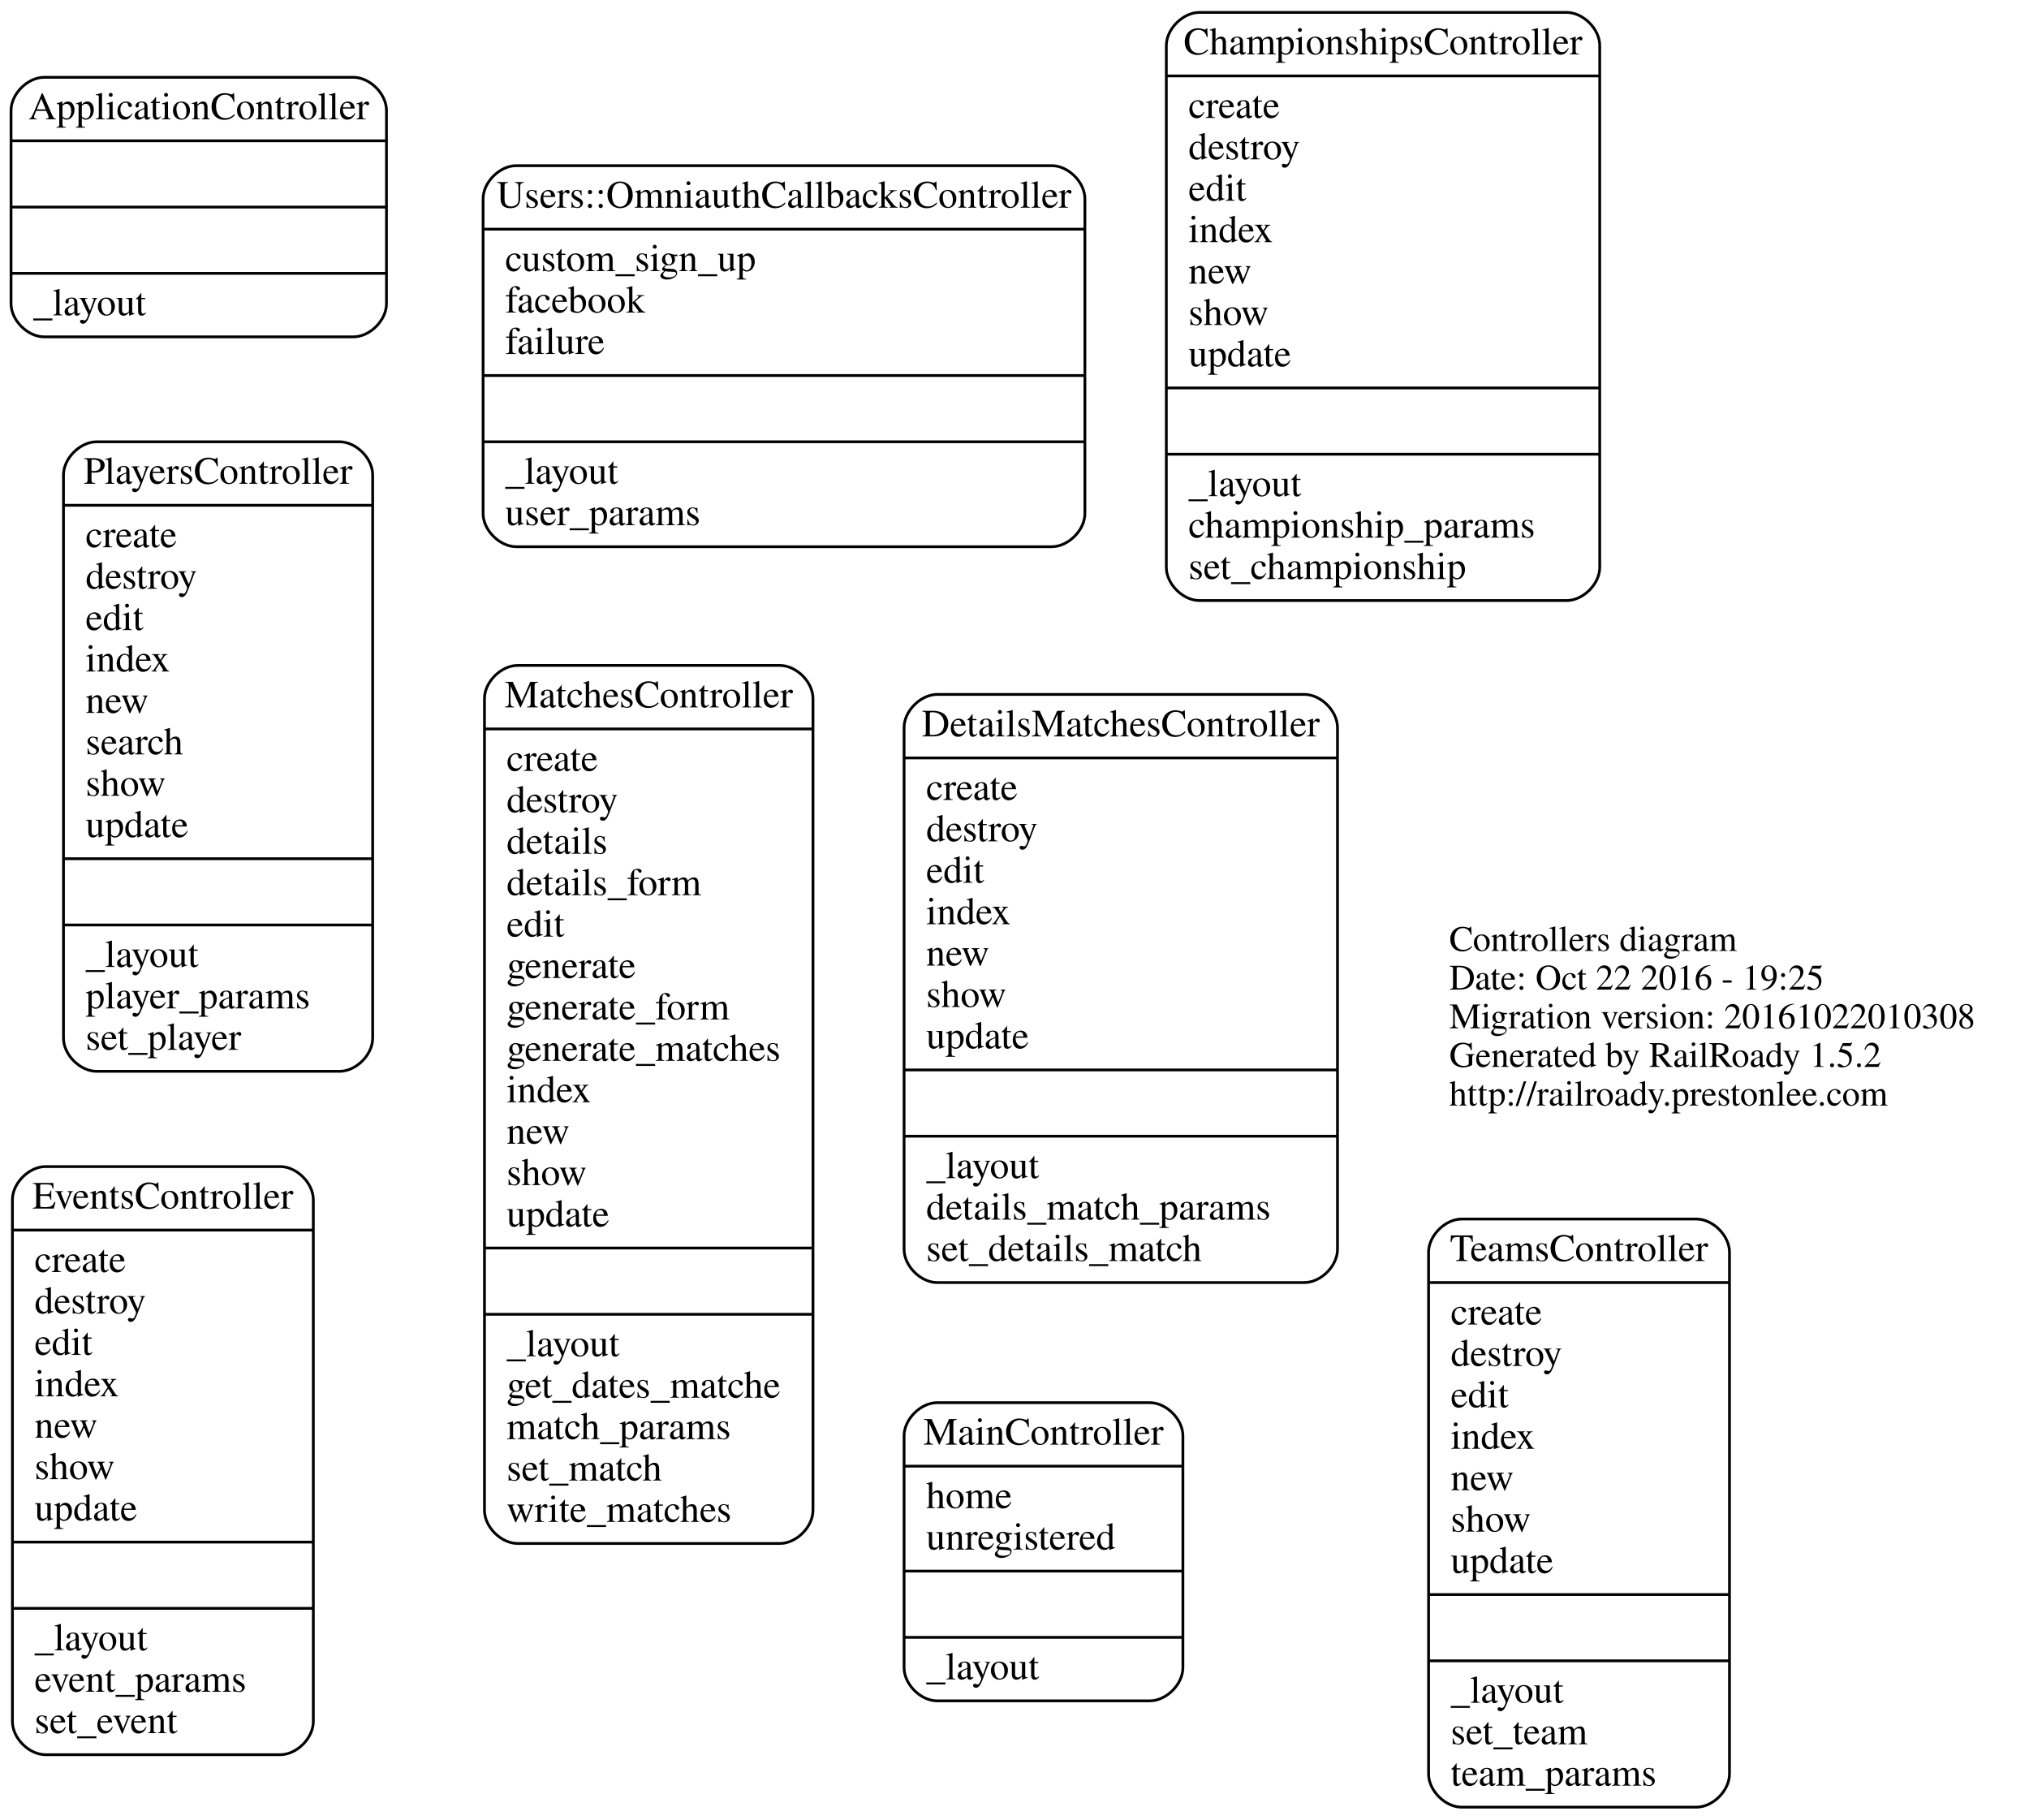
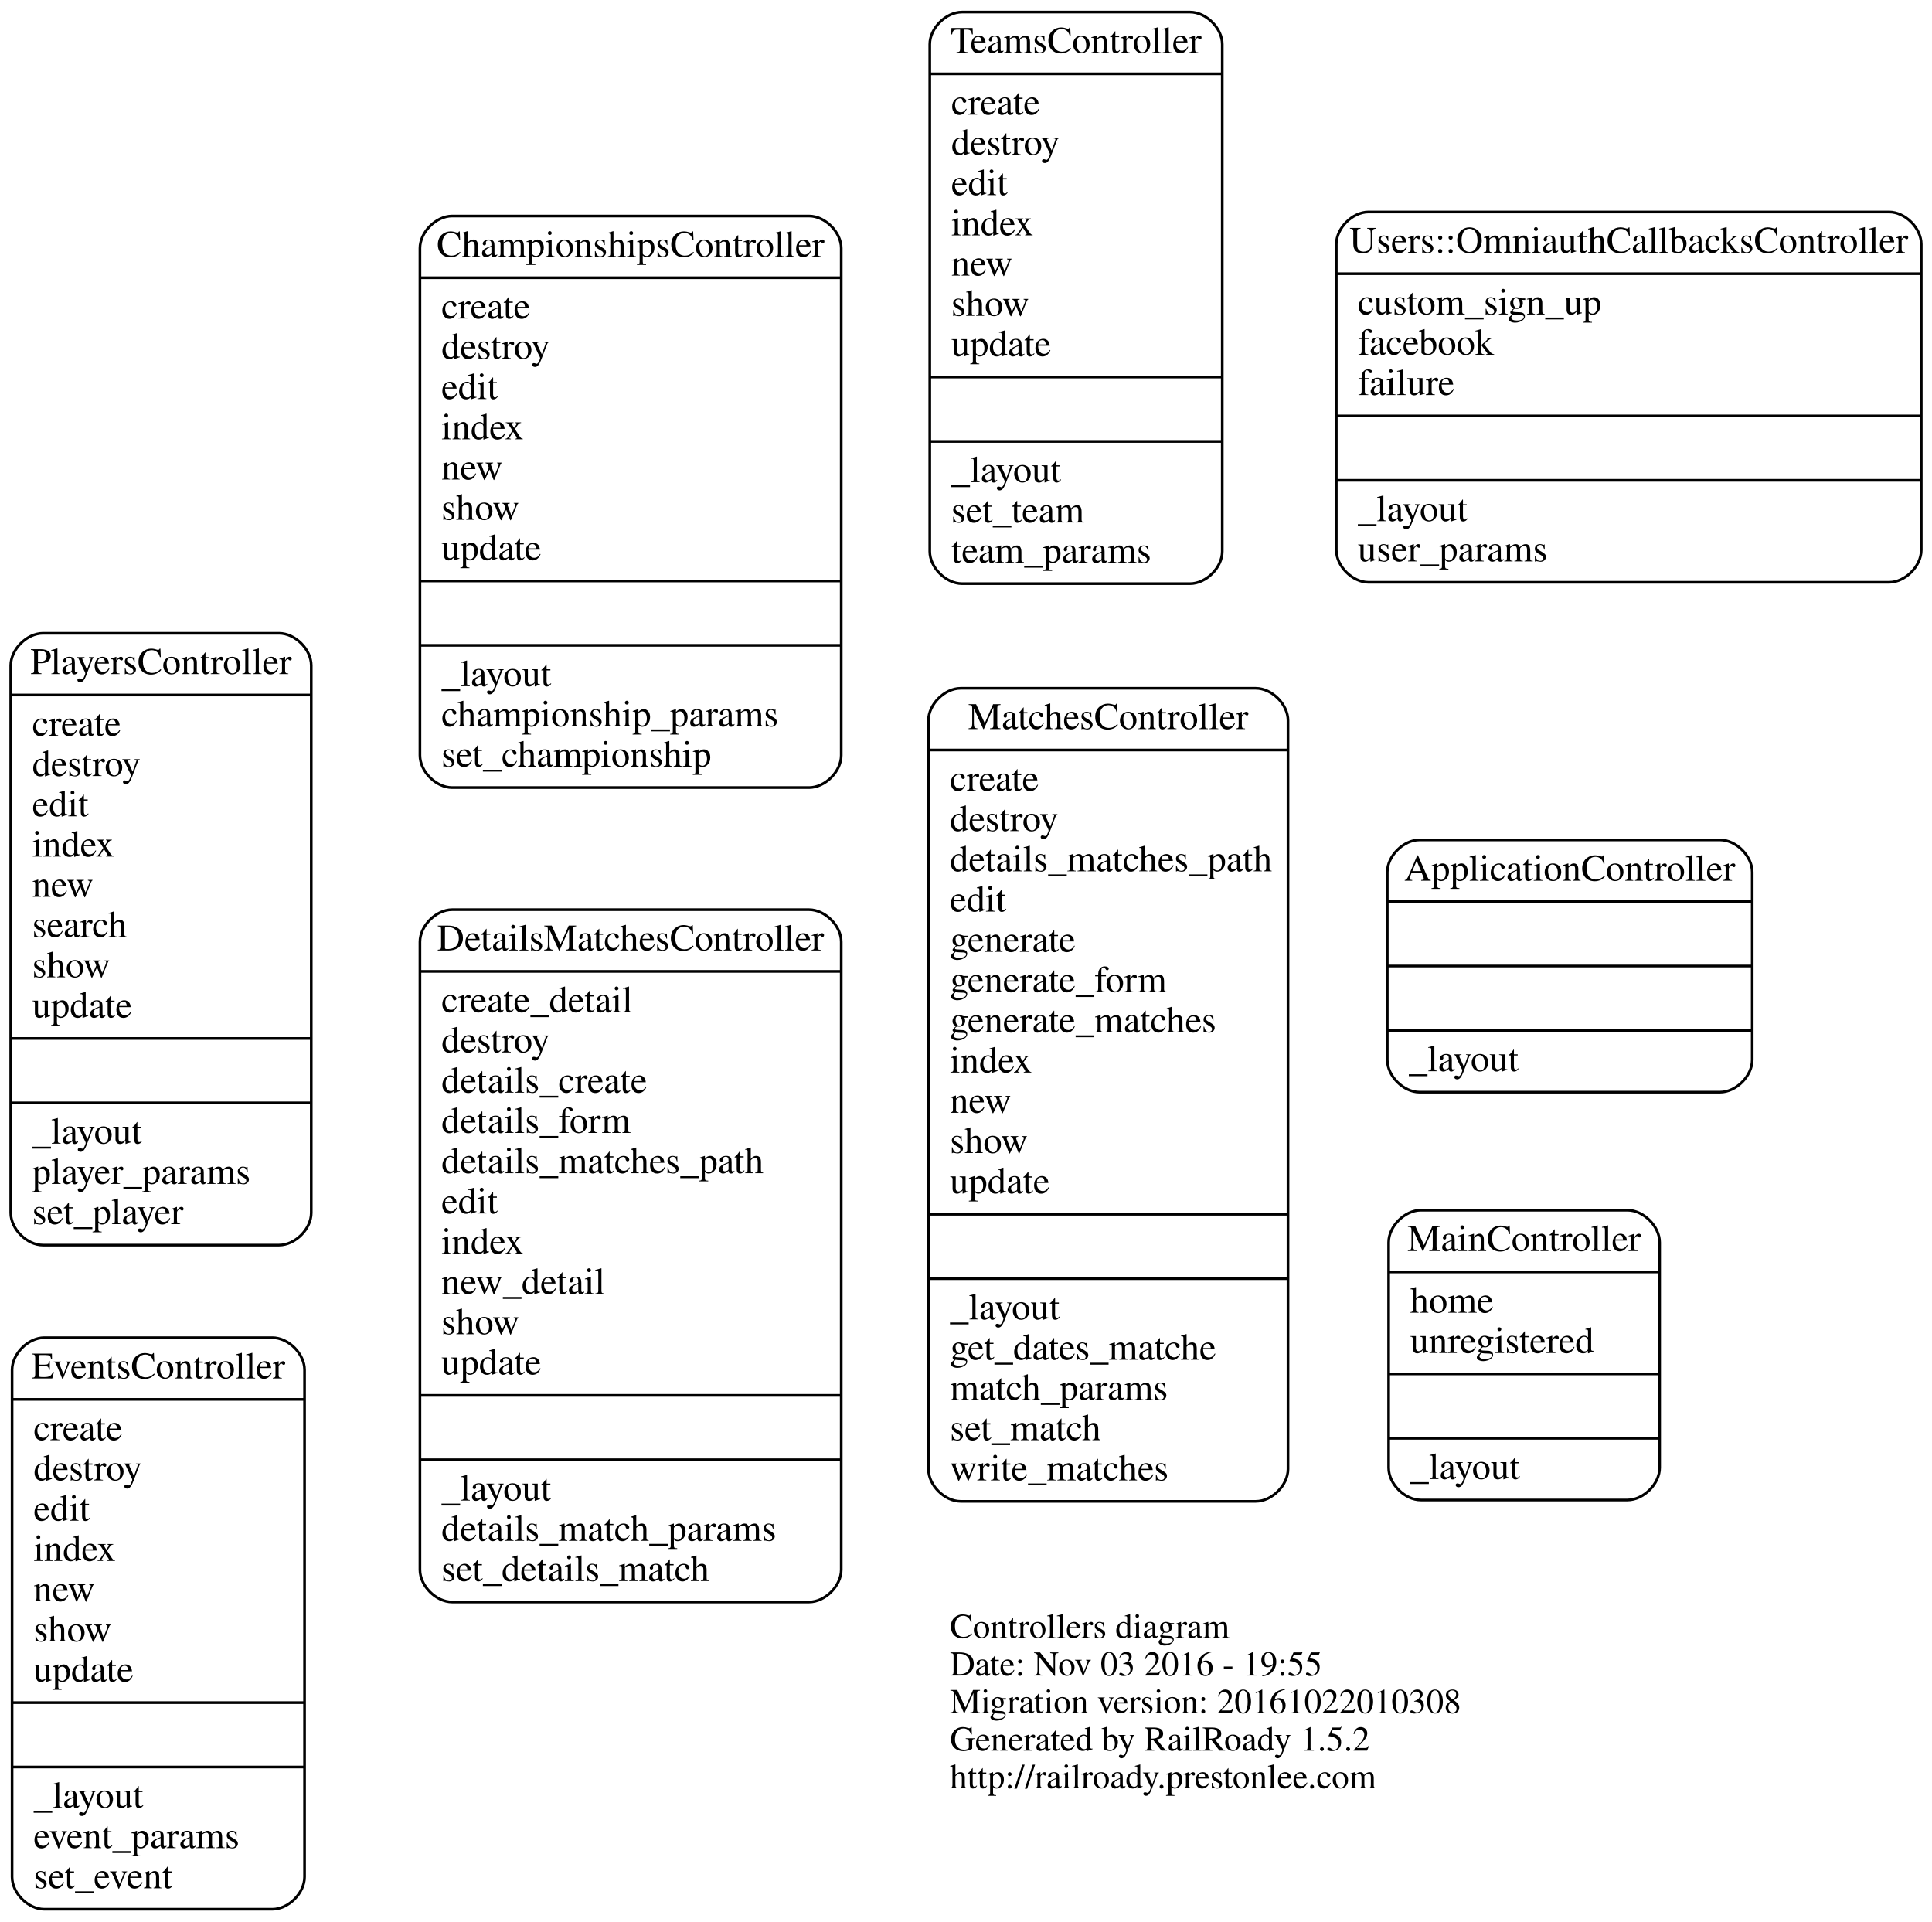
- <svg xmlns="http://www.w3.org/2000/svg" width="735pt" height="659pt" viewBox="0.00 0.00 735.00 659.00">
-   <g id="graph0" class="graph" transform="scale(1 1) rotate(0) translate(251 389)">
-     <polygon fill="none" stroke="none" points="-251,270 -251,-389 484,-389 484,270 -251,270" />
+ <svg xmlns="http://www.w3.org/2000/svg" width="720pt" height="716pt" viewBox="0.00 0.00 720.00 716.00">
+   <g id="graph0" class="graph" transform="scale(1 1) rotate(0) translate(251 465)">
+     <polygon fill="none" stroke="none" points="-251,251 -251,-465 469,-465 469,251 -251,251" />
    <g id="node1" class="node">
-       <text text-anchor="start" x="274" y="-44.6" font-family="Times,serif" font-size="13.00">Controllers diagram</text>
-       <text text-anchor="start" x="274" y="-30.6" font-family="Times,serif" font-size="13.00">Date: Oct 22 2016 - 19:25</text>
-       <text text-anchor="start" x="274" y="-16.6" font-family="Times,serif" font-size="13.00">Migration version: 20161022010308</text>
-       <text text-anchor="start" x="274" y="-2.6" font-family="Times,serif" font-size="13.00">Generated by RailRoady 1.5.2</text>
-       <text text-anchor="start" x="274" y="11.4" font-family="Times,serif" font-size="13.00">http://railroady.prestonlee.com</text>
+       <text text-anchor="start" x="103" y="145.4" font-family="Times,serif" font-size="13.00">Controllers diagram</text>
+       <text text-anchor="start" x="103" y="159.4" font-family="Times,serif" font-size="13.00">Date: Nov 03 2016 - 19:55</text>
+       <text text-anchor="start" x="103" y="173.4" font-family="Times,serif" font-size="13.00">Migration version: 20161022010308</text>
+       <text text-anchor="start" x="103" y="187.4" font-family="Times,serif" font-size="13.00">Generated by RailRoady 1.5.2</text>
+       <text text-anchor="start" x="103" y="201.4" font-family="Times,serif" font-size="13.00">http://railroady.prestonlee.com</text>
    </g>
    <g id="node2" class="node">
-       <path fill="none" stroke="black" d="M-216,-1C-216,-1 -128,-1 -128,-1 -122,-1 -116,-7 -116,-13 -116,-13 -116,-217 -116,-217 -116,-223 -122,-229 -128,-229 -128,-229 -216,-229 -216,-229 -222,-229 -228,-223 -228,-217 -228,-217 -228,-13 -228,-13 -228,-7 -222,-1 -216,-1" />
-       <text text-anchor="middle" x="-172" y="-213.8" font-family="Times,serif" font-size="14.00">PlayersController</text>
-       <polyline fill="none" stroke="black" points="-228,-206 -116,-206 " />
-       <text text-anchor="start" x="-220" y="-190.8" font-family="Times,serif" font-size="14.00">create</text>
-       <text text-anchor="start" x="-220" y="-175.8" font-family="Times,serif" font-size="14.00">destroy</text>
-       <text text-anchor="start" x="-220" y="-160.8" font-family="Times,serif" font-size="14.00">edit</text>
-       <text text-anchor="start" x="-220" y="-145.8" font-family="Times,serif" font-size="14.00">index</text>
-       <text text-anchor="start" x="-220" y="-130.8" font-family="Times,serif" font-size="14.00">new</text>
-       <text text-anchor="start" x="-220" y="-115.8" font-family="Times,serif" font-size="14.00">search</text>
-       <text text-anchor="start" x="-220" y="-100.8" font-family="Times,serif" font-size="14.00">show</text>
-       <text text-anchor="start" x="-220" y="-85.8" font-family="Times,serif" font-size="14.00">update</text>
-       <polyline fill="none" stroke="black" points="-228,-78 -116,-78 " />
-       <polyline fill="none" stroke="black" points="-228,-54 -116,-54 " />
-       <text text-anchor="start" x="-220" y="-38.8" font-family="Times,serif" font-size="14.00">_layout</text>
-       <text text-anchor="start" x="-220" y="-23.8" font-family="Times,serif" font-size="14.00">player_params</text>
-       <text text-anchor="start" x="-220" y="-8.8" font-family="Times,serif" font-size="14.00">set_player</text>
+       <path fill="none" stroke="black" d="M-235,-1C-235,-1 -147,-1 -147,-1 -141,-1 -135,-7 -135,-13 -135,-13 -135,-217 -135,-217 -135,-223 -141,-229 -147,-229 -147,-229 -235,-229 -235,-229 -241,-229 -247,-223 -247,-217 -247,-217 -247,-13 -247,-13 -247,-7 -241,-1 -235,-1" />
+       <text text-anchor="middle" x="-191" y="-213.8" font-family="Times,serif" font-size="14.00">PlayersController</text>
+       <polyline fill="none" stroke="black" points="-247,-206 -135,-206 " />
+       <text text-anchor="start" x="-239" y="-190.8" font-family="Times,serif" font-size="14.00">create</text>
+       <text text-anchor="start" x="-239" y="-175.8" font-family="Times,serif" font-size="14.00">destroy</text>
+       <text text-anchor="start" x="-239" y="-160.8" font-family="Times,serif" font-size="14.00">edit</text>
+       <text text-anchor="start" x="-239" y="-145.8" font-family="Times,serif" font-size="14.00">index</text>
+       <text text-anchor="start" x="-239" y="-130.8" font-family="Times,serif" font-size="14.00">new</text>
+       <text text-anchor="start" x="-239" y="-115.8" font-family="Times,serif" font-size="14.00">search</text>
+       <text text-anchor="start" x="-239" y="-100.8" font-family="Times,serif" font-size="14.00">show</text>
+       <text text-anchor="start" x="-239" y="-85.8" font-family="Times,serif" font-size="14.00">update</text>
+       <polyline fill="none" stroke="black" points="-247,-78 -135,-78 " />
+       <polyline fill="none" stroke="black" points="-247,-54 -135,-54 " />
+       <text text-anchor="start" x="-239" y="-38.8" font-family="Times,serif" font-size="14.00">_layout</text>
+       <text text-anchor="start" x="-239" y="-23.8" font-family="Times,serif" font-size="14.00">player_params</text>
+       <text text-anchor="start" x="-239" y="-8.8" font-family="Times,serif" font-size="14.00">set_player</text>
    </g>
    <g id="node3" class="node">
-       <path fill="none" stroke="black" d="M88.5,227C88.5,227 165.5,227 165.5,227 171.5,227 177.5,221 177.5,215 177.5,215 177.5,131 177.5,131 177.5,125 171.5,119 165.5,119 165.5,119 88.5,119 88.5,119 82.5,119 76.5,125 76.5,131 76.5,131 76.5,215 76.5,215 76.5,221 82.5,227 88.5,227" />
-       <text text-anchor="middle" x="127" y="134.2" font-family="Times,serif" font-size="14.00">MainController</text>
-       <polyline fill="none" stroke="black" points="76.5,142 177.5,142 " />
-       <text text-anchor="start" x="84.5" y="157.2" font-family="Times,serif" font-size="14.00">home</text>
-       <text text-anchor="start" x="84.5" y="172.2" font-family="Times,serif" font-size="14.00">unregistered</text>
-       <polyline fill="none" stroke="black" points="76.5,180 177.5,180 " />
-       <polyline fill="none" stroke="black" points="76.5,204 177.5,204 " />
-       <text text-anchor="start" x="84.5" y="219.2" font-family="Times,serif" font-size="14.00">_layout</text>
+       <path fill="none" stroke="black" d="M278.5,94C278.5,94 355.5,94 355.5,94 361.5,94 367.5,88 367.5,82 367.5,82 367.5,-2 367.5,-2 367.5,-8 361.5,-14 355.5,-14 355.5,-14 278.5,-14 278.5,-14 272.5,-14 266.5,-8 266.5,-2 266.5,-2 266.5,82 266.5,82 266.5,88 272.5,94 278.5,94" />
+       <text text-anchor="middle" x="317" y="1.2" font-family="Times,serif" font-size="14.00">MainController</text>
+       <polyline fill="none" stroke="black" points="266.5,9 367.5,9 " />
+       <text text-anchor="start" x="274.5" y="24.2" font-family="Times,serif" font-size="14.00">home</text>
+       <text text-anchor="start" x="274.5" y="39.2" font-family="Times,serif" font-size="14.00">unregistered</text>
+       <polyline fill="none" stroke="black" points="266.5,47 367.5,47 " />
+       <polyline fill="none" stroke="black" points="266.5,71 367.5,71 " />
+       <text text-anchor="start" x="274.5" y="86.2" font-family="Times,serif" font-size="14.00">_layout</text>
    </g>
    <g id="node4" class="node">
-       <path fill="none" stroke="black" d="M88.5,75.5C88.5,75.5 221.5,75.5 221.5,75.5 227.5,75.5 233.5,69.5 233.5,63.5 233.5,63.5 233.5,-125.5 233.5,-125.5 233.5,-131.5 227.5,-137.5 221.5,-137.5 221.5,-137.5 88.5,-137.5 88.5,-137.5 82.5,-137.5 76.5,-131.5 76.5,-125.5 76.5,-125.5 76.5,63.5 76.5,63.5 76.5,69.5 82.5,75.5 88.5,75.5" />
-       <text text-anchor="middle" x="155" y="-122.3" font-family="Times,serif" font-size="14.00">DetailsMatchesController</text>
-       <polyline fill="none" stroke="black" points="76.5,-114.5 233.5,-114.5 " />
-       <text text-anchor="start" x="84.5" y="-99.3" font-family="Times,serif" font-size="14.00">create</text>
-       <text text-anchor="start" x="84.5" y="-84.3" font-family="Times,serif" font-size="14.00">destroy</text>
-       <text text-anchor="start" x="84.5" y="-69.3" font-family="Times,serif" font-size="14.00">edit</text>
-       <text text-anchor="start" x="84.5" y="-54.3" font-family="Times,serif" font-size="14.00">index</text>
-       <text text-anchor="start" x="84.5" y="-39.3" font-family="Times,serif" font-size="14.00">new</text>
-       <text text-anchor="start" x="84.5" y="-24.3" font-family="Times,serif" font-size="14.00">show</text>
-       <text text-anchor="start" x="84.5" y="-9.3" font-family="Times,serif" font-size="14.00">update</text>
-       <polyline fill="none" stroke="black" points="76.5,-1.5 233.5,-1.5 " />
-       <polyline fill="none" stroke="black" points="76.5,22.5 233.5,22.5 " />
-       <text text-anchor="start" x="84.5" y="37.7" font-family="Times,serif" font-size="14.00">_layout</text>
-       <text text-anchor="start" x="84.5" y="52.7" font-family="Times,serif" font-size="14.00">details_match_params</text>
-       <text text-anchor="start" x="84.5" y="67.7" font-family="Times,serif" font-size="14.00">set_details_match</text>
+       <path fill="none" stroke="black" d="M-82.5,132C-82.5,132 50.5,132 50.5,132 56.5,132 62.5,126 62.5,120 62.5,120 62.5,-114 62.5,-114 62.5,-120 56.5,-126 50.5,-126 50.5,-126 -82.5,-126 -82.5,-126 -88.5,-126 -94.5,-120 -94.5,-114 -94.5,-114 -94.5,120 -94.5,120 -94.5,126 -88.5,132 -82.5,132" />
+       <text text-anchor="middle" x="-16" y="-110.8" font-family="Times,serif" font-size="14.00">DetailsMatchesController</text>
+       <polyline fill="none" stroke="black" points="-94.5,-103 62.5,-103 " />
+       <text text-anchor="start" x="-86.5" y="-87.8" font-family="Times,serif" font-size="14.00">create_detail</text>
+       <text text-anchor="start" x="-86.5" y="-72.8" font-family="Times,serif" font-size="14.00">destroy</text>
+       <text text-anchor="start" x="-86.5" y="-57.8" font-family="Times,serif" font-size="14.00">details_create</text>
+       <text text-anchor="start" x="-86.5" y="-42.8" font-family="Times,serif" font-size="14.00">details_form</text>
+       <text text-anchor="start" x="-86.5" y="-27.8" font-family="Times,serif" font-size="14.00">details_matches_path</text>
+       <text text-anchor="start" x="-86.5" y="-12.8" font-family="Times,serif" font-size="14.00">edit</text>
+       <text text-anchor="start" x="-86.5" y="2.2" font-family="Times,serif" font-size="14.00">index</text>
+       <text text-anchor="start" x="-86.5" y="17.2" font-family="Times,serif" font-size="14.00">new_detail</text>
+       <text text-anchor="start" x="-86.5" y="32.2" font-family="Times,serif" font-size="14.00">show</text>
+       <text text-anchor="start" x="-86.5" y="47.2" font-family="Times,serif" font-size="14.00">update</text>
+       <polyline fill="none" stroke="black" points="-94.5,55 62.5,55 " />
+       <polyline fill="none" stroke="black" points="-94.5,79 62.5,79 " />
+       <text text-anchor="start" x="-86.5" y="94.2" font-family="Times,serif" font-size="14.00">_layout</text>
+       <text text-anchor="start" x="-86.5" y="109.2" font-family="Times,serif" font-size="14.00">details_match_params</text>
+       <text text-anchor="start" x="-86.5" y="124.2" font-family="Times,serif" font-size="14.00">set_details_match</text>
    </g>
    <g id="node5" class="node">
      <path fill="none" stroke="black" d="M-234.5,246.5C-234.5,246.5 -149.5,246.5 -149.5,246.5 -143.5,246.5 -137.5,240.5 -137.5,234.5 -137.5,234.5 -137.5,45.5 -137.5,45.5 -137.5,39.5 -143.5,33.5 -149.5,33.5 -149.5,33.5 -234.5,33.5 -234.5,33.5 -240.5,33.5 -246.5,39.5 -246.5,45.5 -246.5,45.5 -246.5,234.5 -246.5,234.5 -246.5,240.5 -240.5,246.5 -234.5,246.5" />
      <text text-anchor="middle" x="-192" y="48.7" font-family="Times,serif" font-size="14.00">EventsController</text>
      <polyline fill="none" stroke="black" points="-246.5,56.5 -137.5,56.5 " />
      <text text-anchor="start" x="-238.5" y="71.7" font-family="Times,serif" font-size="14.00">create</text>
      <text text-anchor="start" x="-238.5" y="86.7" font-family="Times,serif" font-size="14.00">destroy</text>
      <text text-anchor="start" x="-238.5" y="101.7" font-family="Times,serif" font-size="14.00">edit</text>
      <text text-anchor="start" x="-238.5" y="116.7" font-family="Times,serif" font-size="14.00">index</text>
      <text text-anchor="start" x="-238.5" y="131.7" font-family="Times,serif" font-size="14.00">new</text>
      <text text-anchor="start" x="-238.5" y="146.7" font-family="Times,serif" font-size="14.00">show</text>
      <text text-anchor="start" x="-238.5" y="161.7" font-family="Times,serif" font-size="14.00">update</text>
      <polyline fill="none" stroke="black" points="-246.5,169.5 -137.5,169.5 " />
      <polyline fill="none" stroke="black" points="-246.5,193.5 -137.5,193.5 " />
      <text text-anchor="start" x="-238.5" y="208.7" font-family="Times,serif" font-size="14.00">_layout</text>
      <text text-anchor="start" x="-238.5" y="223.7" font-family="Times,serif" font-size="14.00">event_params</text>
      <text text-anchor="start" x="-238.5" y="238.7" font-family="Times,serif" font-size="14.00">set_event</text>
    </g>
    <g id="node6" class="node">
-       <path fill="none" stroke="black" d="M-235,-267C-235,-267 -123,-267 -123,-267 -117,-267 -111,-273 -111,-279 -111,-279 -111,-349 -111,-349 -111,-355 -117,-361 -123,-361 -123,-361 -235,-361 -235,-361 -241,-361 -247,-355 -247,-349 -247,-349 -247,-279 -247,-279 -247,-273 -241,-267 -235,-267" />
-       <text text-anchor="middle" x="-179" y="-345.8" font-family="Times,serif" font-size="14.00">ApplicationController</text>
-       <polyline fill="none" stroke="black" points="-247,-338 -111,-338 " />
-       <polyline fill="none" stroke="black" points="-247,-314 -111,-314 " />
-       <polyline fill="none" stroke="black" points="-247,-290 -111,-290 " />
-       <text text-anchor="start" x="-239" y="-274.8" font-family="Times,serif" font-size="14.00">_layout</text>
+       <path fill="none" stroke="black" d="M278,-58C278,-58 390,-58 390,-58 396,-58 402,-64 402,-70 402,-70 402,-140 402,-140 402,-146 396,-152 390,-152 390,-152 278,-152 278,-152 272,-152 266,-146 266,-140 266,-140 266,-70 266,-70 266,-64 272,-58 278,-58" />
+       <text text-anchor="middle" x="334" y="-136.8" font-family="Times,serif" font-size="14.00">ApplicationController</text>
+       <polyline fill="none" stroke="black" points="266,-129 402,-129 " />
+       <polyline fill="none" stroke="black" points="266,-105 402,-105 " />
+       <polyline fill="none" stroke="black" points="266,-81 402,-81 " />
+       <text text-anchor="start" x="274" y="-65.8" font-family="Times,serif" font-size="14.00">_layout</text>
    </g>
    <g id="node7" class="node">
-       <path fill="none" stroke="black" d="M183.5,-171.5C183.5,-171.5 316.5,-171.5 316.5,-171.5 322.5,-171.5 328.5,-177.5 328.5,-183.5 328.5,-183.5 328.5,-372.5 328.5,-372.5 328.5,-378.5 322.5,-384.5 316.5,-384.5 316.5,-384.5 183.5,-384.5 183.5,-384.5 177.5,-384.5 171.5,-378.5 171.5,-372.5 171.5,-372.5 171.5,-183.5 171.5,-183.5 171.5,-177.5 177.5,-171.5 183.5,-171.5" />
-       <text text-anchor="middle" x="250" y="-369.3" font-family="Times,serif" font-size="14.00">ChampionshipsController</text>
-       <polyline fill="none" stroke="black" points="171.5,-361.5 328.5,-361.5 " />
-       <text text-anchor="start" x="179.5" y="-346.3" font-family="Times,serif" font-size="14.00">create</text>
-       <text text-anchor="start" x="179.5" y="-331.3" font-family="Times,serif" font-size="14.00">destroy</text>
-       <text text-anchor="start" x="179.5" y="-316.3" font-family="Times,serif" font-size="14.00">edit</text>
-       <text text-anchor="start" x="179.5" y="-301.3" font-family="Times,serif" font-size="14.00">index</text>
-       <text text-anchor="start" x="179.5" y="-286.3" font-family="Times,serif" font-size="14.00">new</text>
-       <text text-anchor="start" x="179.5" y="-271.3" font-family="Times,serif" font-size="14.00">show</text>
-       <text text-anchor="start" x="179.5" y="-256.3" font-family="Times,serif" font-size="14.00">update</text>
-       <polyline fill="none" stroke="black" points="171.5,-248.5 328.5,-248.5 " />
-       <polyline fill="none" stroke="black" points="171.5,-224.5 328.5,-224.5 " />
-       <text text-anchor="start" x="179.5" y="-209.3" font-family="Times,serif" font-size="14.00">_layout</text>
-       <text text-anchor="start" x="179.5" y="-194.3" font-family="Times,serif" font-size="14.00">championship_params</text>
-       <text text-anchor="start" x="179.5" y="-179.3" font-family="Times,serif" font-size="14.00">set_championship</text>
+       <path fill="none" stroke="black" d="M-82.5,-171.5C-82.5,-171.5 50.5,-171.5 50.5,-171.5 56.5,-171.5 62.5,-177.5 62.5,-183.5 62.5,-183.5 62.5,-372.5 62.5,-372.5 62.5,-378.5 56.5,-384.5 50.5,-384.5 50.5,-384.5 -82.5,-384.5 -82.5,-384.5 -88.5,-384.5 -94.5,-378.5 -94.5,-372.5 -94.5,-372.5 -94.5,-183.5 -94.5,-183.5 -94.5,-177.5 -88.5,-171.5 -82.5,-171.5" />
+       <text text-anchor="middle" x="-16" y="-369.3" font-family="Times,serif" font-size="14.00">ChampionshipsController</text>
+       <polyline fill="none" stroke="black" points="-94.5,-361.5 62.5,-361.5 " />
+       <text text-anchor="start" x="-86.5" y="-346.3" font-family="Times,serif" font-size="14.00">create</text>
+       <text text-anchor="start" x="-86.5" y="-331.3" font-family="Times,serif" font-size="14.00">destroy</text>
+       <text text-anchor="start" x="-86.5" y="-316.3" font-family="Times,serif" font-size="14.00">edit</text>
+       <text text-anchor="start" x="-86.5" y="-301.3" font-family="Times,serif" font-size="14.00">index</text>
+       <text text-anchor="start" x="-86.5" y="-286.3" font-family="Times,serif" font-size="14.00">new</text>
+       <text text-anchor="start" x="-86.5" y="-271.3" font-family="Times,serif" font-size="14.00">show</text>
+       <text text-anchor="start" x="-86.5" y="-256.3" font-family="Times,serif" font-size="14.00">update</text>
+       <polyline fill="none" stroke="black" points="-94.5,-248.5 62.5,-248.5 " />
+       <polyline fill="none" stroke="black" points="-94.5,-224.5 62.5,-224.5 " />
+       <text text-anchor="start" x="-86.5" y="-209.3" font-family="Times,serif" font-size="14.00">_layout</text>
+       <text text-anchor="start" x="-86.5" y="-194.3" font-family="Times,serif" font-size="14.00">championship_params</text>
+       <text text-anchor="start" x="-86.5" y="-179.3" font-family="Times,serif" font-size="14.00">set_championship</text>
    </g>
    <g id="node8" class="node">
-       <path fill="none" stroke="black" d="M278.5,265.5C278.5,265.5 363.5,265.5 363.5,265.5 369.5,265.5 375.5,259.5 375.5,253.5 375.5,253.5 375.5,64.5 375.5,64.5 375.5,58.5 369.5,52.5 363.5,52.5 363.5,52.5 278.5,52.5 278.5,52.5 272.5,52.5 266.5,58.5 266.5,64.5 266.5,64.5 266.5,253.5 266.5,253.5 266.5,259.5 272.5,265.5 278.5,265.5" />
-       <text text-anchor="middle" x="321" y="67.7" font-family="Times,serif" font-size="14.00">TeamsController</text>
-       <polyline fill="none" stroke="black" points="266.5,75.5 375.5,75.5 " />
-       <text text-anchor="start" x="274.5" y="90.7" font-family="Times,serif" font-size="14.00">create</text>
-       <text text-anchor="start" x="274.5" y="105.7" font-family="Times,serif" font-size="14.00">destroy</text>
-       <text text-anchor="start" x="274.5" y="120.7" font-family="Times,serif" font-size="14.00">edit</text>
-       <text text-anchor="start" x="274.5" y="135.7" font-family="Times,serif" font-size="14.00">index</text>
-       <text text-anchor="start" x="274.5" y="150.7" font-family="Times,serif" font-size="14.00">new</text>
-       <text text-anchor="start" x="274.5" y="165.7" font-family="Times,serif" font-size="14.00">show</text>
-       <text text-anchor="start" x="274.5" y="180.7" font-family="Times,serif" font-size="14.00">update</text>
-       <polyline fill="none" stroke="black" points="266.5,188.5 375.5,188.5 " />
-       <polyline fill="none" stroke="black" points="266.5,212.5 375.5,212.5 " />
-       <text text-anchor="start" x="274.5" y="227.7" font-family="Times,serif" font-size="14.00">_layout</text>
-       <text text-anchor="start" x="274.5" y="242.7" font-family="Times,serif" font-size="14.00">set_team</text>
-       <text text-anchor="start" x="274.5" y="257.7" font-family="Times,serif" font-size="14.00">team_params</text>
+       <path fill="none" stroke="black" d="M107.5,-247.5C107.5,-247.5 192.5,-247.5 192.5,-247.5 198.5,-247.5 204.5,-253.5 204.5,-259.5 204.5,-259.5 204.5,-448.5 204.5,-448.5 204.5,-454.5 198.5,-460.5 192.5,-460.5 192.5,-460.5 107.5,-460.5 107.5,-460.5 101.5,-460.5 95.5,-454.5 95.5,-448.5 95.5,-448.5 95.5,-259.5 95.5,-259.5 95.5,-253.5 101.5,-247.5 107.5,-247.5" />
+       <text text-anchor="middle" x="150" y="-445.3" font-family="Times,serif" font-size="14.00">TeamsController</text>
+       <polyline fill="none" stroke="black" points="95.5,-437.5 204.5,-437.5 " />
+       <text text-anchor="start" x="103.5" y="-422.3" font-family="Times,serif" font-size="14.00">create</text>
+       <text text-anchor="start" x="103.5" y="-407.3" font-family="Times,serif" font-size="14.00">destroy</text>
+       <text text-anchor="start" x="103.5" y="-392.3" font-family="Times,serif" font-size="14.00">edit</text>
+       <text text-anchor="start" x="103.5" y="-377.3" font-family="Times,serif" font-size="14.00">index</text>
+       <text text-anchor="start" x="103.5" y="-362.3" font-family="Times,serif" font-size="14.00">new</text>
+       <text text-anchor="start" x="103.5" y="-347.3" font-family="Times,serif" font-size="14.00">show</text>
+       <text text-anchor="start" x="103.5" y="-332.3" font-family="Times,serif" font-size="14.00">update</text>
+       <polyline fill="none" stroke="black" points="95.5,-324.5 204.5,-324.5 " />
+       <polyline fill="none" stroke="black" points="95.5,-300.5 204.5,-300.5 " />
+       <text text-anchor="start" x="103.5" y="-285.3" font-family="Times,serif" font-size="14.00">_layout</text>
+       <text text-anchor="start" x="103.5" y="-270.3" font-family="Times,serif" font-size="14.00">set_team</text>
+       <text text-anchor="start" x="103.5" y="-255.3" font-family="Times,serif" font-size="14.00">team_params</text>
    </g>
    <g id="node9" class="node">
-       <path fill="none" stroke="black" d="M-63.5,170C-63.5,170 31.5,170 31.5,170 37.5,170 43.5,164 43.5,158 43.5,158 43.5,-136 43.5,-136 43.5,-142 37.5,-148 31.5,-148 31.5,-148 -63.5,-148 -63.5,-148 -69.5,-148 -75.5,-142 -75.5,-136 -75.5,-136 -75.5,158 -75.5,158 -75.5,164 -69.5,170 -63.5,170" />
-       <text text-anchor="middle" x="-16" y="-132.8" font-family="Times,serif" font-size="14.00">MatchesController</text>
-       <polyline fill="none" stroke="black" points="-75.5,-125 43.5,-125 " />
-       <text text-anchor="start" x="-67.5" y="-109.8" font-family="Times,serif" font-size="14.00">create</text>
-       <text text-anchor="start" x="-67.5" y="-94.8" font-family="Times,serif" font-size="14.00">destroy</text>
-       <text text-anchor="start" x="-67.5" y="-79.8" font-family="Times,serif" font-size="14.00">details</text>
-       <text text-anchor="start" x="-67.5" y="-64.8" font-family="Times,serif" font-size="14.00">details_form</text>
-       <text text-anchor="start" x="-67.5" y="-49.8" font-family="Times,serif" font-size="14.00">edit</text>
-       <text text-anchor="start" x="-67.5" y="-34.8" font-family="Times,serif" font-size="14.00">generate</text>
-       <text text-anchor="start" x="-67.5" y="-19.8" font-family="Times,serif" font-size="14.00">generate_form</text>
-       <text text-anchor="start" x="-67.5" y="-4.8" font-family="Times,serif" font-size="14.00">generate_matches</text>
-       <text text-anchor="start" x="-67.5" y="10.2" font-family="Times,serif" font-size="14.00">index</text>
-       <text text-anchor="start" x="-67.5" y="25.2" font-family="Times,serif" font-size="14.00">new</text>
-       <text text-anchor="start" x="-67.5" y="40.2" font-family="Times,serif" font-size="14.00">show</text>
-       <text text-anchor="start" x="-67.5" y="55.2" font-family="Times,serif" font-size="14.00">update</text>
-       <polyline fill="none" stroke="black" points="-75.5,63 43.5,63 " />
-       <polyline fill="none" stroke="black" points="-75.5,87 43.5,87 " />
-       <text text-anchor="start" x="-67.5" y="102.2" font-family="Times,serif" font-size="14.00">_layout</text>
-       <text text-anchor="start" x="-67.5" y="117.2" font-family="Times,serif" font-size="14.00">get_dates_matche</text>
-       <text text-anchor="start" x="-67.5" y="132.2" font-family="Times,serif" font-size="14.00">match_params</text>
-       <text text-anchor="start" x="-67.5" y="147.2" font-family="Times,serif" font-size="14.00">set_match</text>
-       <text text-anchor="start" x="-67.5" y="162.2" font-family="Times,serif" font-size="14.00">write_matches</text>
+       <path fill="none" stroke="black" d="M107,94.5C107,94.5 217,94.5 217,94.5 223,94.5 229,88.5 229,82.5 229,82.5 229,-196.5 229,-196.5 229,-202.5 223,-208.5 217,-208.5 217,-208.5 107,-208.5 107,-208.5 101,-208.5 95,-202.5 95,-196.5 95,-196.5 95,82.5 95,82.5 95,88.5 101,94.5 107,94.5" />
+       <text text-anchor="middle" x="162" y="-193.3" font-family="Times,serif" font-size="14.00">MatchesController</text>
+       <polyline fill="none" stroke="black" points="95,-185.5 229,-185.5 " />
+       <text text-anchor="start" x="103" y="-170.3" font-family="Times,serif" font-size="14.00">create</text>
+       <text text-anchor="start" x="103" y="-155.3" font-family="Times,serif" font-size="14.00">destroy</text>
+       <text text-anchor="start" x="103" y="-140.3" font-family="Times,serif" font-size="14.00">details_matches_path</text>
+       <text text-anchor="start" x="103" y="-125.3" font-family="Times,serif" font-size="14.00">edit</text>
+       <text text-anchor="start" x="103" y="-110.3" font-family="Times,serif" font-size="14.00">generate</text>
+       <text text-anchor="start" x="103" y="-95.3" font-family="Times,serif" font-size="14.00">generate_form</text>
+       <text text-anchor="start" x="103" y="-80.3" font-family="Times,serif" font-size="14.00">generate_matches</text>
+       <text text-anchor="start" x="103" y="-65.3" font-family="Times,serif" font-size="14.00">index</text>
+       <text text-anchor="start" x="103" y="-50.3" font-family="Times,serif" font-size="14.00">new</text>
+       <text text-anchor="start" x="103" y="-35.3" font-family="Times,serif" font-size="14.00">show</text>
+       <text text-anchor="start" x="103" y="-20.3" font-family="Times,serif" font-size="14.00">update</text>
+       <polyline fill="none" stroke="black" points="95,-12.5 229,-12.5 " />
+       <polyline fill="none" stroke="black" points="95,11.5 229,11.5 " />
+       <text text-anchor="start" x="103" y="26.7" font-family="Times,serif" font-size="14.00">_layout</text>
+       <text text-anchor="start" x="103" y="41.7" font-family="Times,serif" font-size="14.00">get_dates_matche</text>
+       <text text-anchor="start" x="103" y="56.7" font-family="Times,serif" font-size="14.00">match_params</text>
+       <text text-anchor="start" x="103" y="71.7" font-family="Times,serif" font-size="14.00">set_match</text>
+       <text text-anchor="start" x="103" y="86.7" font-family="Times,serif" font-size="14.00">write_matches</text>
    </g>
    <g id="node10" class="node">
-       <path fill="none" stroke="black" d="M-64,-191C-64,-191 130,-191 130,-191 136,-191 142,-197 142,-203 142,-203 142,-317 142,-317 142,-323 136,-329 130,-329 130,-329 -64,-329 -64,-329 -70,-329 -76,-323 -76,-317 -76,-317 -76,-203 -76,-203 -76,-197 -70,-191 -64,-191" />
-       <text text-anchor="middle" x="33" y="-313.8" font-family="Times,serif" font-size="14.00">Users::OmniauthCallbacksController</text>
-       <polyline fill="none" stroke="black" points="-76,-306 142,-306 " />
-       <text text-anchor="start" x="-68" y="-290.8" font-family="Times,serif" font-size="14.00">custom_sign_up</text>
-       <text text-anchor="start" x="-68" y="-275.8" font-family="Times,serif" font-size="14.00">facebook</text>
-       <text text-anchor="start" x="-68" y="-260.8" font-family="Times,serif" font-size="14.00">failure</text>
-       <polyline fill="none" stroke="black" points="-76,-253 142,-253 " />
-       <polyline fill="none" stroke="black" points="-76,-229 142,-229 " />
-       <text text-anchor="start" x="-68" y="-213.8" font-family="Times,serif" font-size="14.00">_layout</text>
-       <text text-anchor="start" x="-68" y="-198.8" font-family="Times,serif" font-size="14.00">user_params</text>
+       <path fill="none" stroke="black" d="M259,-248C259,-248 453,-248 453,-248 459,-248 465,-254 465,-260 465,-260 465,-374 465,-374 465,-380 459,-386 453,-386 453,-386 259,-386 259,-386 253,-386 247,-380 247,-374 247,-374 247,-260 247,-260 247,-254 253,-248 259,-248" />
+       <text text-anchor="middle" x="356" y="-370.8" font-family="Times,serif" font-size="14.00">Users::OmniauthCallbacksController</text>
+       <polyline fill="none" stroke="black" points="247,-363 465,-363 " />
+       <text text-anchor="start" x="255" y="-347.8" font-family="Times,serif" font-size="14.00">custom_sign_up</text>
+       <text text-anchor="start" x="255" y="-332.8" font-family="Times,serif" font-size="14.00">facebook</text>
+       <text text-anchor="start" x="255" y="-317.8" font-family="Times,serif" font-size="14.00">failure</text>
+       <polyline fill="none" stroke="black" points="247,-310 465,-310 " />
+       <polyline fill="none" stroke="black" points="247,-286 465,-286 " />
+       <text text-anchor="start" x="255" y="-270.8" font-family="Times,serif" font-size="14.00">_layout</text>
+       <text text-anchor="start" x="255" y="-255.8" font-family="Times,serif" font-size="14.00">user_params</text>
    </g>
  </g>
</svg>
